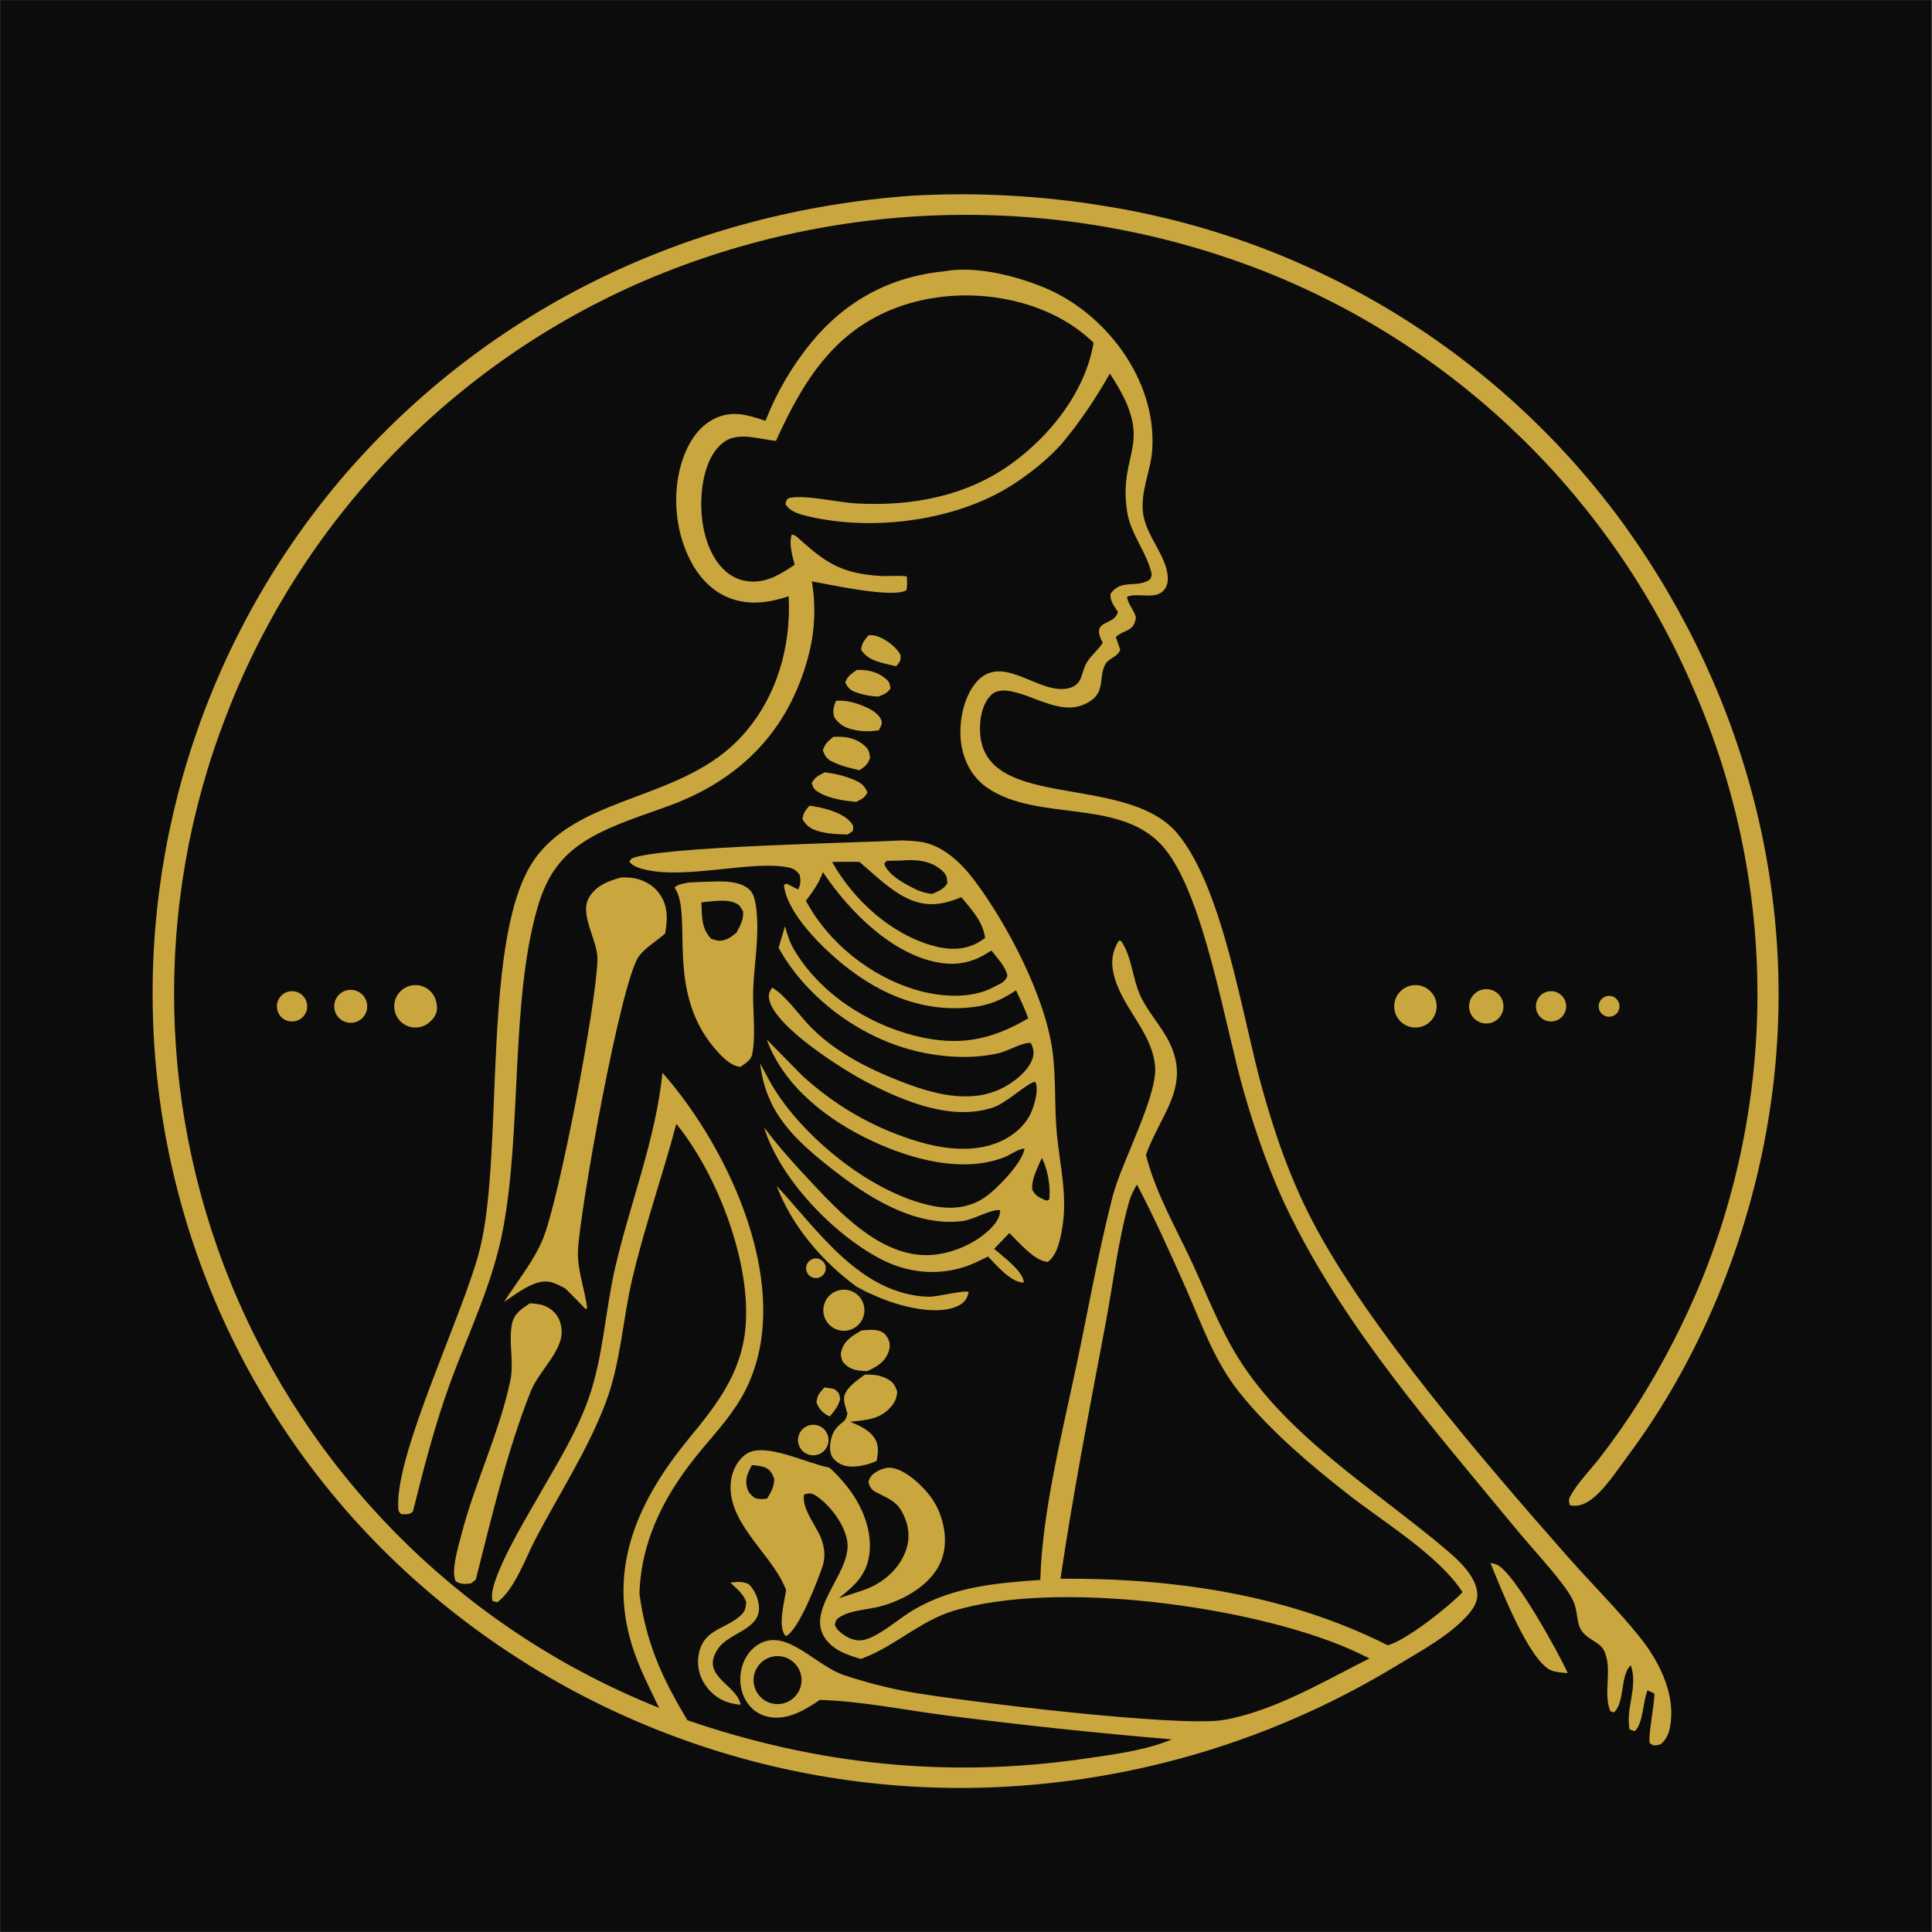
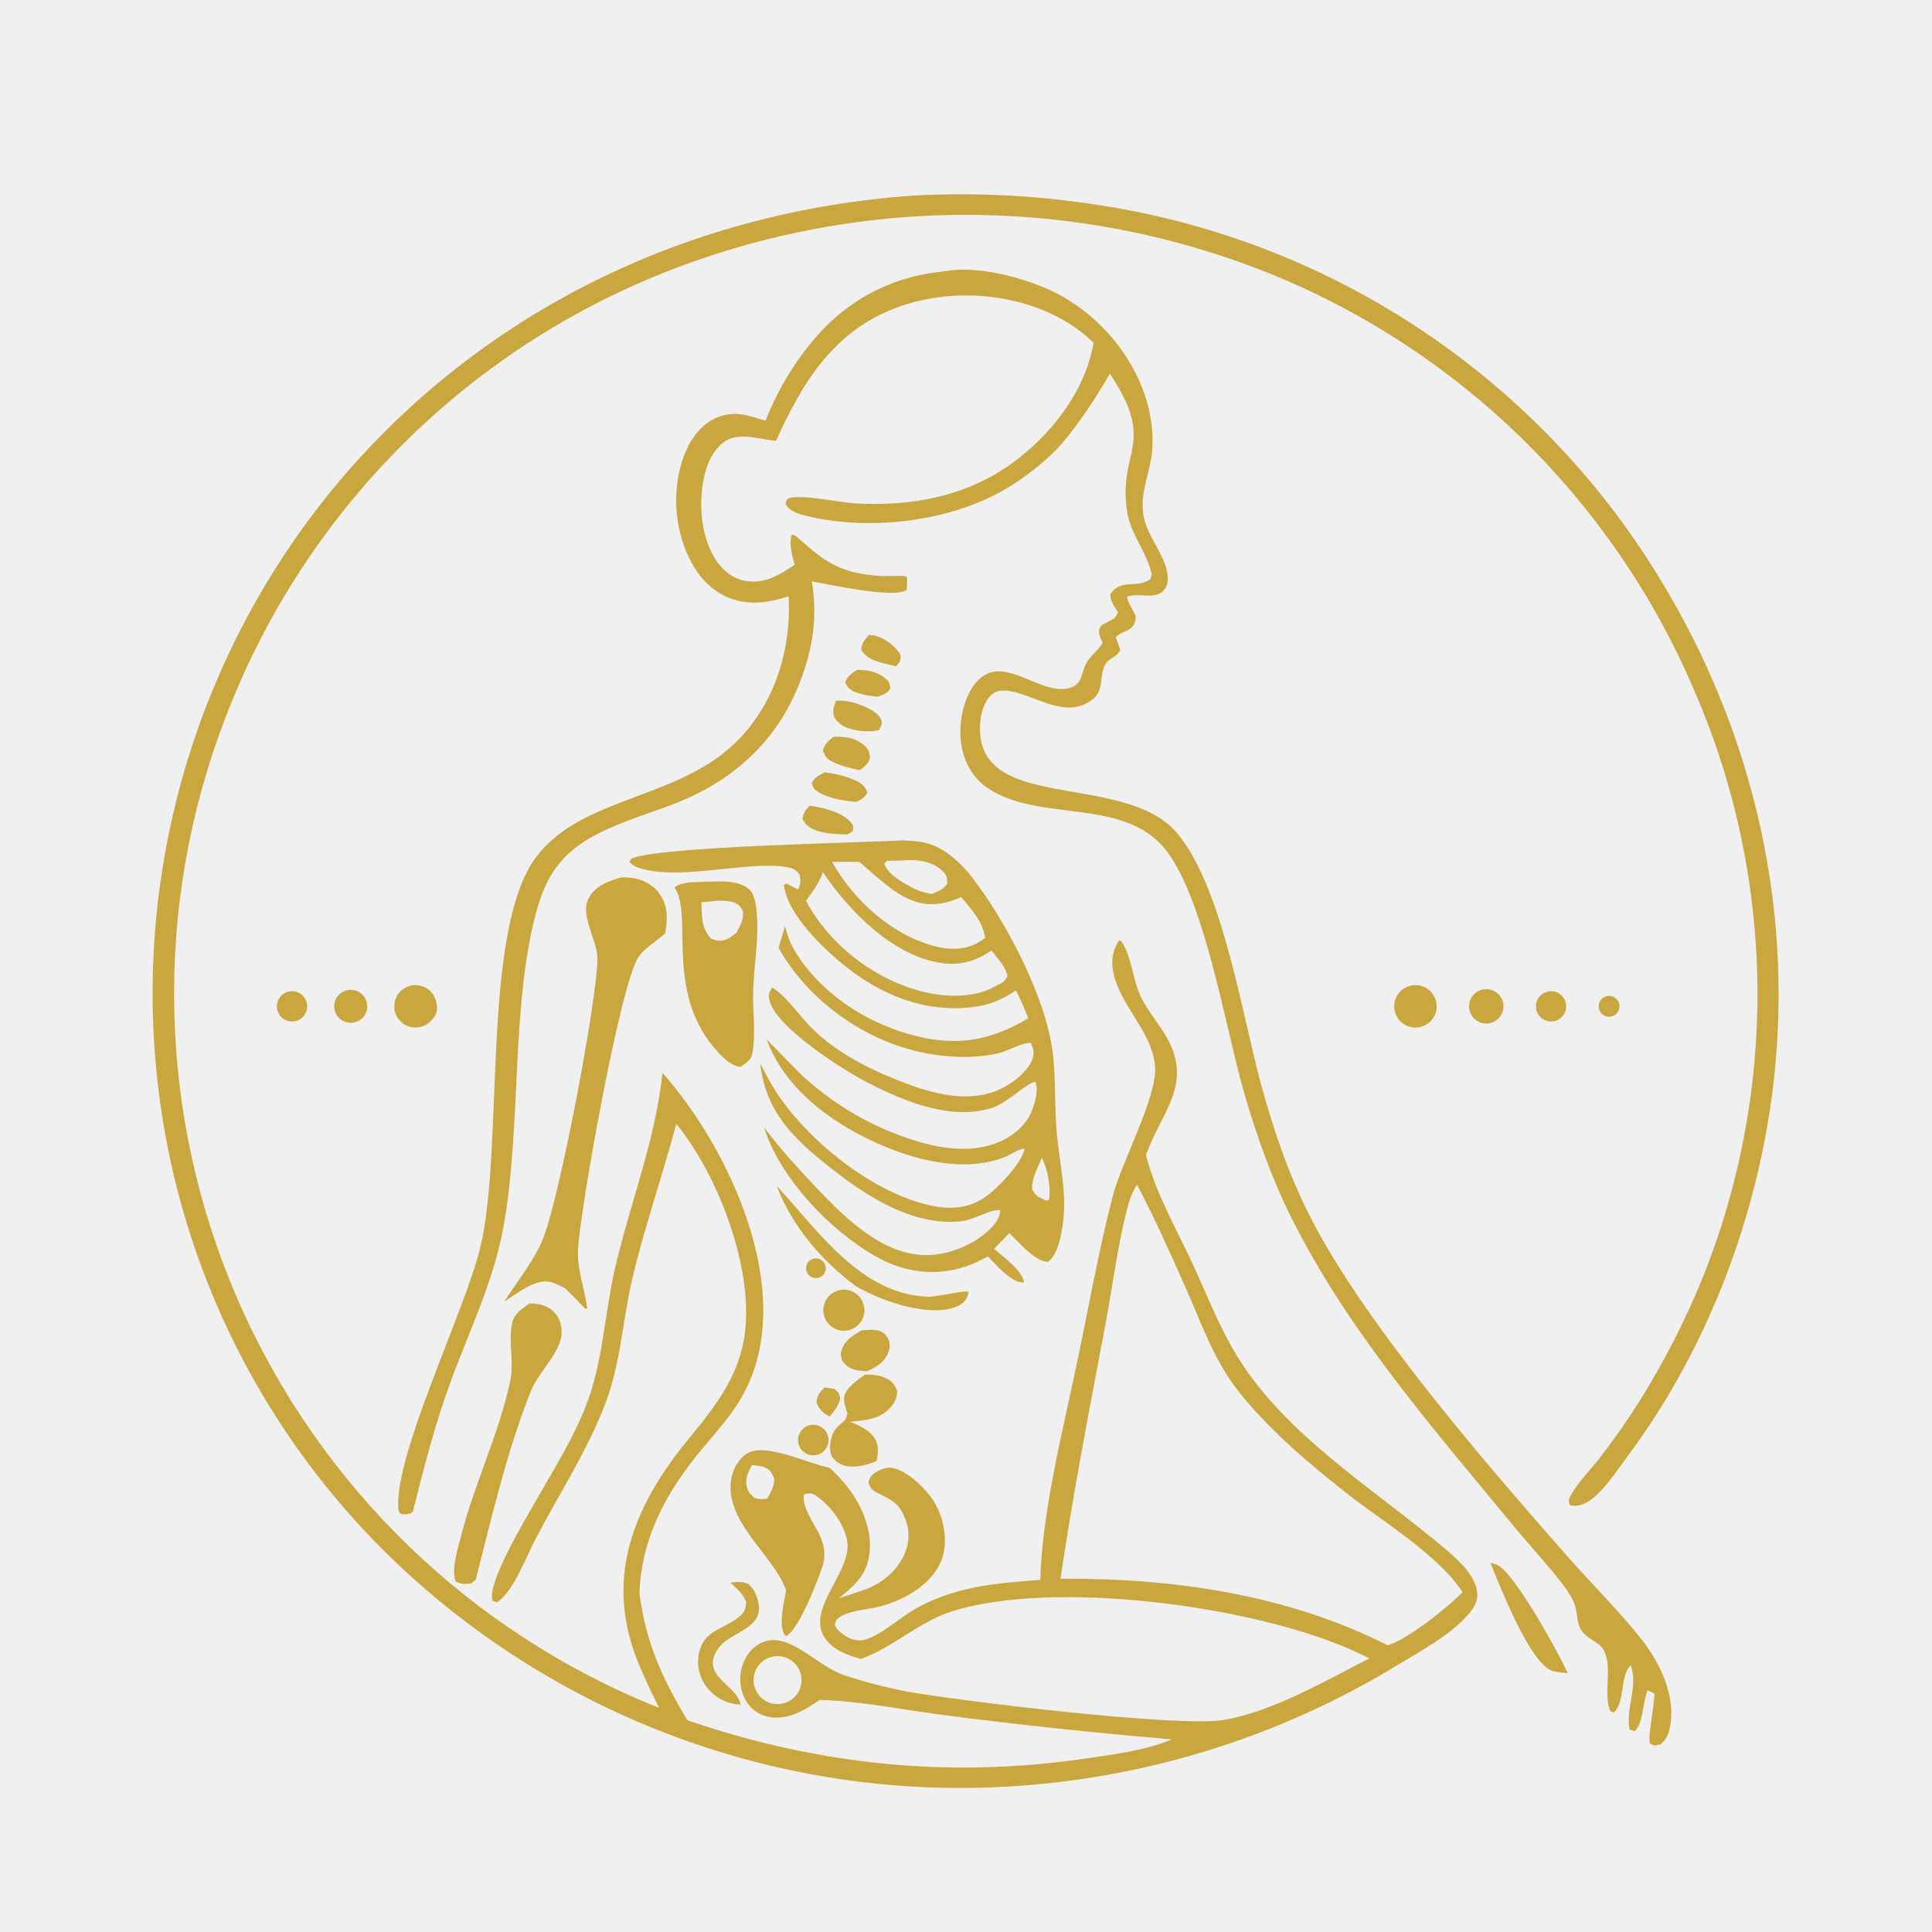
<svg xmlns="http://www.w3.org/2000/svg" width="2380" zoomAndPan="magnify" viewBox="0 0 1784.88 1785" height="2380" preserveAspectRatio="xMidYMid meet" version="1.0">
  <defs>
-     <clipPath id="98c5253e11">
-       <path d="M 0 0.059 L 1784.762 0.059 L 1784.762 1784.938 L 0 1784.938 Z M 0 0.059 " clip-rule="nonzero" />
-     </clipPath>
-     <clipPath id="1e6e019ec9">
-       <path d="M 0 0.059 L 1784.762 0.059 L 1784.762 1784.938 L 0 1784.938 Z M 0 0.059 " clip-rule="nonzero" />
-     </clipPath>
-     <clipPath id="56d34db681">
+     <clipPath id="109975a44b">
+       <path d="M 0.199 0.332 L 1759.52 0.332 L 1759.52 1559.746 L 0.199 1559.746 Z M 0.199 0.332 " clip-rule="nonzero" />
+     </clipPath>
+     <clipPath id="ae718cafbf">
      <path d="M 351.184 797.156 L 390.391 797.156 L 390.391 836.363 L 351.184 836.363 Z M 351.184 797.156 " clip-rule="nonzero" />
    </clipPath>
-     <clipPath id="775dfbdebe">
+     <clipPath id="02cae63519">
      <path d="M 370.789 797.156 C 359.961 797.156 351.184 805.93 351.184 816.758 C 351.184 827.586 359.961 836.363 370.789 836.363 C 381.617 836.363 390.391 827.586 390.391 816.758 C 390.391 805.93 381.617 797.156 370.789 797.156 Z M 370.789 797.156 " clip-rule="nonzero" />
    </clipPath>
-     <clipPath id="e3839dcae2">
+     <clipPath id="7b2950ee05">
      <path d="M 0.184 0.156 L 39.391 0.156 L 39.391 39.363 L 0.184 39.363 Z M 0.184 0.156 " clip-rule="nonzero" />
    </clipPath>
-     <clipPath id="0312439302">
+     <clipPath id="2b8e904820">
      <path d="M 19.789 0.156 C 8.961 0.156 0.184 8.93 0.184 19.758 C 0.184 30.586 8.961 39.363 19.789 39.363 C 30.617 39.363 39.391 30.586 39.391 19.758 C 39.391 8.93 30.617 0.156 19.789 0.156 Z M 19.789 0.156 " clip-rule="nonzero" />
    </clipPath>
-     <clipPath id="3da72ddbf6">
+     <clipPath id="359332f189">
      <rect x="0" width="40" y="0" height="40" />
    </clipPath>
-     <clipPath id="39b08d324d">
+     <clipPath id="9bddc33683">
      <path d="M 242.773 802.766 L 270.758 802.766 L 270.758 830.75 L 242.773 830.75 Z M 242.773 802.766 " clip-rule="nonzero" />
    </clipPath>
-     <clipPath id="00cef2c0e9">
+     <clipPath id="7e3f316f98">
      <path d="M 256.766 802.766 C 249.039 802.766 242.773 809.031 242.773 816.758 C 242.773 824.484 249.039 830.75 256.766 830.75 C 264.492 830.75 270.758 824.484 270.758 816.758 C 270.758 809.031 264.492 802.766 256.766 802.766 Z M 256.766 802.766 " clip-rule="nonzero" />
    </clipPath>
-     <clipPath id="03f67c57bc">
+     <clipPath id="1475402edf">
      <path d="M 0.773 0.766 L 28.758 0.766 L 28.758 28.75 L 0.773 28.75 Z M 0.773 0.766 " clip-rule="nonzero" />
    </clipPath>
-     <clipPath id="61acdb9040">
+     <clipPath id="8614d95bb2">
      <path d="M 14.766 0.766 C 7.039 0.766 0.773 7.031 0.773 14.758 C 0.773 22.484 7.039 28.75 14.766 28.75 C 22.492 28.75 28.758 22.484 28.758 14.758 C 28.758 7.031 22.492 0.766 14.766 0.766 Z M 14.766 0.766 " clip-rule="nonzero" />
    </clipPath>
-     <clipPath id="8350c9e7d7">
+     <clipPath id="22720812e3">
      <rect x="0" width="29" y="0" height="29" />
    </clipPath>
-     <clipPath id="d81f3c55aa">
+     <clipPath id="139d02e96d">
      <path d="M 295.723 801.512 L 326.219 801.512 L 326.219 832.008 L 295.723 832.008 Z M 295.723 801.512 " clip-rule="nonzero" />
    </clipPath>
-     <clipPath id="ab49bb28e7">
+     <clipPath id="bf2ae6711e">
      <path d="M 310.969 801.512 C 302.551 801.512 295.723 808.336 295.723 816.758 C 295.723 825.18 302.551 832.008 310.969 832.008 C 319.391 832.008 326.219 825.18 326.219 816.758 C 326.219 808.336 319.391 801.512 310.969 801.512 Z M 310.969 801.512 " clip-rule="nonzero" />
    </clipPath>
-     <clipPath id="a318db3f46">
+     <clipPath id="d172d58021">
      <path d="M 0.723 0.512 L 31.219 0.512 L 31.219 31.008 L 0.723 31.008 Z M 0.723 0.512 " clip-rule="nonzero" />
    </clipPath>
-     <clipPath id="9beea31c49">
+     <clipPath id="95388ea00e">
      <path d="M 15.969 0.512 C 7.551 0.512 0.723 7.336 0.723 15.758 C 0.723 24.18 7.551 31.008 15.969 31.008 C 24.391 31.008 31.219 24.18 31.219 15.758 C 31.219 7.336 24.391 0.512 15.969 0.512 Z M 15.969 0.512 " clip-rule="nonzero" />
    </clipPath>
-     <clipPath id="5a0c9e1f3b">
+     <clipPath id="581e9a09d8">
      <rect x="0" width="32" y="0" height="32" />
    </clipPath>
-     <clipPath id="f516e9ba26">
+     <clipPath id="2ebcc2707f">
      <path d="M 1463.949 807.117 L 1483.227 807.117 L 1483.227 826.398 L 1463.949 826.398 Z M 1463.949 807.117 " clip-rule="nonzero" />
    </clipPath>
-     <clipPath id="f5c1bd52d6">
+     <clipPath id="ad22ebc2a9">
      <path d="M 1473.586 807.117 C 1468.262 807.117 1463.949 811.434 1463.949 816.758 C 1463.949 822.082 1468.262 826.398 1473.586 826.398 C 1478.91 826.398 1483.227 822.082 1483.227 816.758 C 1483.227 811.434 1478.91 807.117 1473.586 807.117 Z M 1473.586 807.117 " clip-rule="nonzero" />
    </clipPath>
-     <clipPath id="126d866752">
+     <clipPath id="eb3b235e65">
      <path d="M 0.949 0.117 L 20.227 0.117 L 20.227 19.398 L 0.949 19.398 Z M 0.949 0.117 " clip-rule="nonzero" />
    </clipPath>
-     <clipPath id="ca4039d622">
+     <clipPath id="fb651f5ea2">
      <path d="M 10.586 0.117 C 5.262 0.117 0.949 4.434 0.949 9.758 C 0.949 15.082 5.262 19.398 10.586 19.398 C 15.91 19.398 20.227 15.082 20.227 9.758 C 20.227 4.434 15.91 0.117 10.586 0.117 Z M 10.586 0.117 " clip-rule="nonzero" />
    </clipPath>
-     <clipPath id="a4d7fc190b">
+     <clipPath id="8d4eb7f42a">
      <rect x="0" width="21" y="0" height="20" />
    </clipPath>
-     <clipPath id="225aa0ee51">
+     <clipPath id="13922805d3">
      <path d="M 1275.074 797.156 L 1314.281 797.156 L 1314.281 836.363 L 1275.074 836.363 Z M 1275.074 797.156 " clip-rule="nonzero" />
    </clipPath>
-     <clipPath id="b97243f099">
+     <clipPath id="36cf163bb3">
      <path d="M 1294.68 797.156 C 1283.852 797.156 1275.074 805.93 1275.074 816.758 C 1275.074 827.586 1283.852 836.363 1294.68 836.363 C 1305.504 836.363 1314.281 827.586 1314.281 816.758 C 1314.281 805.93 1305.504 797.156 1294.68 797.156 Z M 1294.68 797.156 " clip-rule="nonzero" />
    </clipPath>
-     <clipPath id="3b5be468ed">
+     <clipPath id="20a39ac424">
      <path d="M 0.074 0.156 L 39.281 0.156 L 39.281 39.363 L 0.074 39.363 Z M 0.074 0.156 " clip-rule="nonzero" />
    </clipPath>
-     <clipPath id="7a0d86c14c">
+     <clipPath id="14525d9bd7">
      <path d="M 19.68 0.156 C 8.852 0.156 0.074 8.93 0.074 19.758 C 0.074 30.586 8.852 39.363 19.68 39.363 C 30.504 39.363 39.281 30.586 39.281 19.758 C 39.281 8.93 30.504 0.156 19.68 0.156 Z M 19.68 0.156 " clip-rule="nonzero" />
    </clipPath>
-     <clipPath id="2995458c10">
+     <clipPath id="ff7334a883">
      <rect x="0" width="40" y="0" height="40" />
    </clipPath>
-     <clipPath id="5cc1afb713">
+     <clipPath id="fb1049e699">
      <path d="M 1344.258 800.883 L 1376.012 800.883 L 1376.012 832.633 L 1344.258 832.633 Z M 1344.258 800.883 " clip-rule="nonzero" />
    </clipPath>
-     <clipPath id="49665731b4">
+     <clipPath id="496d237ecc">
      <path d="M 1360.137 800.883 C 1351.367 800.883 1344.258 807.988 1344.258 816.758 C 1344.258 825.527 1351.367 832.633 1360.137 832.633 C 1368.902 832.633 1376.012 825.527 1376.012 816.758 C 1376.012 807.988 1368.902 800.883 1360.137 800.883 Z M 1360.137 800.883 " clip-rule="nonzero" />
    </clipPath>
-     <clipPath id="5b11578b0c">
+     <clipPath id="1896f6c553">
      <path d="M 0.258 0.883 L 32.012 0.883 L 32.012 32.633 L 0.258 32.633 Z M 0.258 0.883 " clip-rule="nonzero" />
    </clipPath>
-     <clipPath id="4c628cdb6b">
+     <clipPath id="8cc361f460">
      <path d="M 16.137 0.883 C 7.367 0.883 0.258 7.988 0.258 16.758 C 0.258 25.527 7.367 32.633 16.137 32.633 C 24.902 32.633 32.012 25.527 32.012 16.758 C 32.012 7.988 24.902 0.883 16.137 0.883 Z M 16.137 0.883 " clip-rule="nonzero" />
    </clipPath>
-     <clipPath id="c301383109">
+     <clipPath id="f58130ef2f">
      <rect x="0" width="33" y="0" height="33" />
    </clipPath>
-     <clipPath id="808c545b7d">
+     <clipPath id="c870c0cd18">
      <path d="M 1405.988 802.766 L 1433.969 802.766 L 1433.969 830.75 L 1405.988 830.75 Z M 1405.988 802.766 " clip-rule="nonzero" />
    </clipPath>
-     <clipPath id="7b04a7681c">
+     <clipPath id="adbe88c949">
      <path d="M 1419.98 802.766 C 1412.254 802.766 1405.988 809.031 1405.988 816.758 C 1405.988 824.484 1412.254 830.75 1419.98 830.75 C 1427.707 830.75 1433.969 824.484 1433.969 816.758 C 1433.969 809.031 1427.707 802.766 1419.98 802.766 Z M 1419.98 802.766 " clip-rule="nonzero" />
    </clipPath>
-     <clipPath id="40046cafb4">
+     <clipPath id="bd186e4c59">
      <path d="M 0.988 0.766 L 28.969 0.766 L 28.969 28.75 L 0.988 28.75 Z M 0.988 0.766 " clip-rule="nonzero" />
    </clipPath>
-     <clipPath id="3a5993abf3">
+     <clipPath id="f33b97ea66">
      <path d="M 14.98 0.766 C 7.254 0.766 0.988 7.031 0.988 14.758 C 0.988 22.484 7.254 28.75 14.98 28.75 C 22.707 28.75 28.969 22.484 28.969 14.758 C 28.969 7.031 22.707 0.766 14.98 0.766 Z M 14.98 0.766 " clip-rule="nonzero" />
    </clipPath>
-     <clipPath id="c8aa27176a">
+     <clipPath id="121fa8348c">
      <rect x="0" width="29" y="0" height="29" />
    </clipPath>
-     <clipPath id="983dbaff84">
+     <clipPath id="79e6d84839">
      <rect x="0" width="1760" y="0" height="1560" />
    </clipPath>
-     <clipPath id="65aad6c45c">
-       <rect x="0" width="1785" y="0" height="1785" />
+     <clipPath id="5cb1f99372">
+       <rect x="0" width="1760" y="0" height="1560" />
    </clipPath>
  </defs>
-   <g clip-path="url(#98c5253e11)">
-     <path fill="#ffffff" d="M 0 0.059 L 1784.879 0.059 L 1784.879 1784.941 L 0 1784.941 Z M 0 0.059 " fill-opacity="1" fill-rule="nonzero" />
-     <g transform="matrix(1, 0, 0, 1, 0, -0.000000000000097387)">
-       <g clip-path="url(#65aad6c45c)">
-         <g clip-path="url(#1e6e019ec9)">
-           <path fill="#0c0c0c" d="M 0 0.059 L 1785 0.059 L 1785 1785.059 L 0 1785.059 Z M 0 0.059 " fill-opacity="1" fill-rule="nonzero" />
-         </g>
-         <g transform="matrix(1, 0, 0, 1, 13, 113)">
-           <g clip-path="url(#983dbaff84)">
+   <g transform="matrix(1, 0, 0, 1, 13, 113)">
+     <g clip-path="url(#5cb1f99372)">
+       <g clip-path="url(#109975a44b)">
+         <g transform="matrix(1, 0, 0, 1, 0, -0.000000000000099476)">
+           <g clip-path="url(#79e6d84839)">
            <path fill="#caa63e" d="M 830.305 67.73 C 889.594 64.492 949.062 67.719 1007.652 77.348 C 1200.934 108.234 1373.984 214.785 1488.617 373.484 C 1602.984 533.07 1652.91 728.531 1620.488 922.945 C 1602.051 1033.492 1557.461 1143.188 1490.207 1233.086 C 1480.984 1245.41 1468.332 1265.09 1455.492 1273.508 C 1449.492 1277.441 1444.305 1279.043 1437.355 1277.734 C 1436 1273.262 1436.246 1271.883 1438.664 1267.707 C 1445.297 1256.266 1456.32 1244.988 1464.586 1234.434 C 1478.074 1217.098 1490.68 1199.082 1502.352 1180.469 C 1524.105 1145.531 1542.953 1108.871 1558.695 1070.855 C 1630.078 895.617 1627.852 699 1552.488 525.43 C 1477.559 349.188 1335.535 210.059 1157.824 138.789 C 972.719 65.297 766.086 67.93 582.914 146.117 C 404.664 222.641 264.945 368.039 195.555 549.23 C 128.008 723.684 132.211 917.785 207.254 1089.148 C 282.379 1260.629 421.992 1395.617 595.875 1464.895 C 586.73 1445.836 577.117 1427.391 570.828 1407.121 C 547.934 1333.32 578.055 1271.016 624.246 1215.043 C 649.094 1184.93 671.105 1156.391 675.48 1115.938 C 681.988 1055.734 650.055 972.25 611.797 925.352 C 599.117 973.145 582.602 1019.84 571.223 1067.996 C 562.355 1105.504 560.379 1146.168 546.777 1182.332 C 530.09 1226.707 503.531 1267.16 481.605 1309.07 C 472.785 1325.918 462.039 1356.281 446.379 1367.32 L 442.109 1366.281 C 435.957 1350.566 473.285 1289.121 482.383 1273.055 C 499.75 1242.383 519.047 1212.316 530.824 1178.891 C 544.27 1140.746 546.09 1098.066 555.203 1058.609 C 569.078 998.555 592.77 939.668 598.996 878.137 C 661.469 948.918 722.031 1079.238 675.859 1170.992 C 665.324 1191.934 650.602 1207.836 635.738 1225.578 C 603.062 1264.59 579.359 1307.512 577.719 1359.52 C 583.938 1405.156 598.633 1437.414 622.078 1476.371 C 741.785 1517.441 862.797 1530.16 988.352 1511.941 C 1014.457 1508.152 1045.242 1504.414 1069.609 1494.043 C 1000.145 1488.184 930.816 1480.82 861.668 1471.961 C 822.996 1467.031 783.27 1458.668 744.395 1457.602 C 730.066 1467.102 714.535 1476.938 696.453 1473.109 C 687.734 1471.262 680.555 1465.867 676.066 1458.203 C 670.5 1448.688 669.539 1436.973 672.648 1426.488 C 675.289 1417.57 681.133 1409.492 689.516 1405.215 C 714.988 1392.215 740.504 1426.129 767.227 1434.832 C 786.543 1441.25 806.277 1446.336 826.289 1450.059 C 873.586 1458.438 1076.641 1483.305 1117.957 1476.016 C 1164.219 1467.852 1210.59 1440.164 1252.176 1419.238 C 1246.168 1416.199 1240.086 1413.312 1233.93 1410.586 C 1142.934 1370.879 962.676 1346.137 867.277 1375.469 C 836.996 1384.781 813.457 1407.996 784.223 1418.996 L 782.23 1419.723 C 772.293 1416.715 761.773 1413.41 754.02 1406.141 C 724.965 1378.891 772.891 1342.664 769.91 1312.66 C 768.328 1296.742 754.715 1278.645 741.969 1269.699 C 737.172 1266.332 735.504 1266.344 729.984 1267.582 C 727.02 1277.859 738.504 1293.992 743.254 1303.184 C 748.297 1312.941 750.387 1323.984 746.73 1334.652 C 742.172 1347.938 725.004 1392.887 713.09 1398.645 C 712.691 1398.223 712.23 1397.852 711.902 1397.379 C 705.621 1388.34 711.773 1366.391 713.25 1355.988 C 712.652 1354.527 712.016 1353.125 711.375 1351.684 C 697.465 1320.449 656.184 1291.312 662.586 1253.277 C 664.074 1244.438 669.188 1235.02 676.852 1230.09 C 693.738 1219.219 732.605 1239.113 753.266 1243 C 758.512 1247.578 763.25 1252.777 767.719 1258.109 C 781.996 1275.148 792.711 1298.691 790.34 1321.363 C 788.227 1341.574 777.129 1351.449 762.012 1363.57 C 769.941 1361.094 777.828 1358.5 785.676 1355.785 C 801.156 1350.328 815.191 1338.891 822.145 1323.84 C 827.188 1312.926 827.734 1301.789 823.359 1290.473 C 817.352 1274.934 810.516 1272.906 796.988 1265.977 C 791.672 1263.254 791.008 1261.5 789.223 1256.234 C 790.465 1253.043 790.836 1251.438 793.402 1249.188 C 797.727 1245.398 805.137 1242.277 811 1243.195 C 825.176 1245.426 842.816 1262.758 849.949 1274.578 C 858.652 1289.016 862.707 1308.477 857.941 1324.91 C 850.73 1349.801 822.488 1365.613 798.918 1371.48 C 787.883 1374.223 773.008 1374.727 763.207 1380.785 C 759.395 1383.145 759.25 1383.93 758.207 1388.203 C 759.371 1390.832 760.344 1392.445 762.547 1394.371 C 768.555 1399.633 776.551 1403.93 784.789 1402.199 C 799.137 1399.184 818.469 1381.582 831.398 1374.129 C 868.195 1352.906 906.801 1349.641 948.09 1346.703 C 949.75 1284.141 968.613 1209.645 981.547 1148.223 C 992.496 1096.262 1001.676 1044 1014.883 992.527 C 1022.945 961.109 1056.422 899.91 1054.152 872.273 C 1051.512 840.125 1022.562 817.352 1015.711 786.234 C 1013.27 775.141 1014.562 765.668 1020.754 755.938 L 1022.855 756.57 C 1032.609 770.707 1033.234 790.941 1040.375 806.633 C 1047.551 822.402 1060.418 835.379 1067.945 851.344 C 1086.906 891.566 1058.891 916.938 1045.68 954.074 C 1054.801 989.777 1073.254 1021.016 1088.578 1054.133 C 1101.957 1083.039 1113.672 1113.66 1130.449 1140.789 C 1175.613 1213.816 1257.188 1263.207 1321.723 1317.625 C 1333.586 1327.629 1351.375 1343.195 1351.867 1360.113 C 1352.07 1367.133 1348.031 1373.398 1343.594 1378.508 C 1327.121 1397.465 1299.891 1412.324 1278.492 1425.156 C 1172.586 1489.77 1052.762 1528.09 929.031 1536.918 C 729.781 1551.414 532.883 1486.512 381.285 1356.363 C 233.027 1229.285 142.262 1047.77 129.52 852.883 C 116.914 660.516 180.34 470.895 306.129 324.848 C 440.359 170.102 627.09 82.133 830.305 67.73 Z M 966.73 1345.605 C 1070.223 1344.887 1175.762 1359.926 1269.078 1407.117 C 1286.211 1402.477 1325.004 1371.879 1338.215 1358.039 C 1316.305 1324.137 1264.949 1293.039 1232.988 1268.051 C 1197.418 1240.23 1160.699 1209.176 1132.305 1173.84 C 1108.891 1144.703 1097.488 1110.934 1082.609 1077.297 C 1068.504 1045.402 1053.621 1012.293 1037.41 981.434 C 1034.375 986.539 1031.703 991.66 1030.094 997.406 C 1019.875 1033.785 1015.199 1073.867 1008.18 1111.062 C 993.414 1189.238 978.344 1266.844 966.73 1345.605 Z M 714.312 1459.551 C 725.391 1454.637 730.477 1441.73 725.723 1430.578 C 720.973 1419.422 708.145 1414.152 696.926 1418.746 C 689.527 1421.777 684.328 1428.559 683.328 1436.496 C 682.324 1444.434 685.672 1452.293 692.09 1457.07 C 698.508 1461.844 706.996 1462.793 714.312 1459.551 Z M 695.695 1271.543 C 699.527 1265.195 702.195 1260.816 702.223 1253.098 C 700.094 1248.207 699.023 1245.168 693.746 1242.84 C 690.332 1241.332 685.391 1240.906 681.691 1240.648 C 677.918 1247.418 674.949 1253.527 677.152 1261.52 C 678.504 1266.445 680.559 1267.75 684.246 1271.059 C 688.738 1272.285 691.102 1272.316 695.695 1271.543 Z M 695.695 1271.543 " fill-opacity="1" fill-rule="nonzero" />
            <path fill="#caa63e" d="M 858.922 137.742 C 887.848 132.266 925.012 141.707 951.492 152.59 C 1008.91 176.191 1055.836 238.641 1051.508 302.441 C 1050.168 322.148 1040.523 340.707 1042.996 360.781 C 1045.047 377.426 1056.617 391.289 1062.66 406.625 C 1065.191 413.043 1067.641 422.801 1064.289 429.246 C 1057.105 443.051 1039.781 433.805 1028.355 438.289 C 1028.113 443.734 1034.965 450.973 1036.395 457.332 C 1034.648 471.121 1026.535 467.926 1017.84 475.504 L 1021.961 487.383 C 1018.863 494.895 1011.035 494.598 1007.641 501.73 C 1002.398 512.746 1007.25 525.176 995.805 533.633 C 970.453 552.371 942.867 528.098 917.375 525.137 C 913.535 524.691 907.598 525.152 904.453 527.641 C 896.879 533.629 893.578 544.008 892.699 553.375 C 884.5 640.746 1026.305 597.801 1075.316 657.719 C 1117.262 709 1134.637 826.41 1152.973 892.266 C 1164.879 935.023 1178.957 975.84 1199.527 1015.242 C 1250.812 1113.457 1359.781 1239.289 1434.91 1324.719 C 1456.938 1349.762 1481.27 1373.742 1502.078 1399.688 C 1518.996 1420.793 1533.941 1449.781 1530.617 1477.668 C 1529.629 1486.102 1527.926 1493.168 1521.027 1498.68 C 1516.219 1499.578 1515.422 1500.555 1511.234 1497.699 C 1509.422 1490.754 1515.422 1463.352 1515.449 1451.629 L 1509.125 1448.742 L 1509.695 1447.32 C 1504.539 1458.371 1505.453 1479.371 1497.227 1486.434 L 1492.578 1484.887 C 1488.512 1465.754 1500.777 1445.012 1493.59 1425.656 C 1483.762 1434.266 1488.273 1460.297 1478.051 1469.121 L 1474.742 1468.031 C 1468.559 1452.855 1475.133 1434.523 1471.242 1418.559 C 1468.539 1407.461 1464.145 1406.434 1455.699 1400.684 C 1443.398 1392.316 1445.574 1385.176 1442.648 1372.457 C 1440.781 1364.328 1434.625 1355.855 1429.641 1349.371 C 1415.941 1331.547 1400.168 1314.852 1385.832 1297.457 C 1311.922 1207.766 1232.766 1117.328 1180.414 1012.777 C 1161.648 975.305 1147.793 936.055 1136.184 895.824 C 1118.914 836.004 1099.625 715.258 1062.773 670.746 C 1023.742 623.605 946.777 647.055 899.551 615.137 C 886.305 606.18 878.477 592.605 875.492 577.027 C 872.07 559.18 875.762 535.426 886.492 520.445 C 910.801 486.512 945.785 529.758 974.277 522.867 C 988.301 519.477 985.152 507.832 991.699 498.004 C 995.793 491.852 1001.684 487.438 1005.77 480.879 C 993.828 458.398 1016.633 466.086 1019.758 452.258 C 1016.258 446.852 1012.449 442.426 1012.93 435.699 C 1022.57 421.945 1035.383 430.148 1047.707 423.441 C 1050.75 421.785 1050.16 420.84 1051.031 417.684 C 1046.809 397.379 1031.605 380.746 1028.359 360.113 C 1019.355 302.855 1056.25 298.172 1012.348 232.164 C 999.156 255.301 984.945 276.613 967.836 297.051 C 954.926 311.441 938.77 324.371 922.566 334.805 C 870.852 368.098 794.684 378.051 734.727 364.289 C 726.676 362.441 717.293 360.238 712.652 352.852 C 713.301 350.121 713.492 347.582 716.891 346.922 C 731.57 344.09 761.684 351.223 777.82 352.121 C 828.508 354.938 878.996 345.867 920.957 315.742 C 957.418 289.57 989.711 248.844 997.316 203.625 C 985.922 192.703 973.488 184.203 959.219 177.402 C 915.621 156.633 861.242 154.309 815.957 170.98 C 757.148 192.629 728.43 240.176 703.844 294.375 C 689.188 292.934 669.668 285.91 656.539 294.883 C 645.445 302.469 639.832 316.324 637.191 329.031 C 632.199 353.039 634.699 384.008 648.66 404.844 C 655.051 414.383 664.176 421.742 675.754 423.723 C 693.504 426.754 707.086 418.195 721.129 408.801 C 719.047 400.5 715.52 389.086 718.523 380.852 C 721.539 381.543 722.066 381.969 724.285 383.973 C 749.73 406.938 764.059 416.773 800.023 419.109 C 808.312 419.648 816.383 418.453 824.668 419.527 C 825.266 424.113 825.156 427.711 824.461 432.27 C 811.863 439.949 754.379 427.262 737.043 424.133 C 740.906 447.852 739.793 471.082 733.504 494.32 C 715.242 561.785 671.766 606.395 607.195 630.676 C 581.559 640.32 554.289 648.098 530.629 662.102 C 504.691 677.453 491.633 697.336 483.41 726.02 C 458.578 812.641 469.027 930.215 451.781 1022.164 C 442.324 1072.594 420.348 1116.891 402.891 1164.633 C 388.723 1203.379 378.402 1243.641 368.402 1283.609 C 364.844 1286.805 362.398 1285.91 357.727 1285.988 C 355.406 1283.656 355.102 1283.586 354.895 1280.242 C 351.801 1229.492 415.965 1099.457 430.504 1040.25 C 453.039 948.496 430.969 747.254 482.266 678.887 C 526.176 620.363 619.215 626.684 673.375 566.016 C 704.754 530.867 717.965 484.41 715.605 437.93 C 699.742 443.055 683.906 445.949 667.453 441.645 C 649.492 436.949 635.973 424.512 626.895 408.66 C 611.367 381.543 607.582 346.293 616.152 316.34 C 620.938 299.621 630.172 282.512 646.191 274.258 C 662.988 265.602 677.379 270.242 694.195 275.789 C 704.48 249.453 718.867 224.906 736.816 203.059 C 768.395 164.809 809.664 142.543 858.922 137.742 Z M 858.922 137.742 " fill-opacity="1" fill-rule="nonzero" />
            <path fill="#caa63e" d="M 820.523 663.465 C 825.965 663.602 831.395 664 836.793 664.668 C 857.602 667.438 874.969 684.133 887.059 700.176 C 917.492 740.562 952.926 808.207 959.441 858.746 C 962.723 884.223 960.996 909.852 963.457 935.32 C 966.137 963.066 973.02 990.996 968.746 1018.895 C 967.102 1029.629 964.359 1046.168 955.086 1052.855 C 943.168 1052.57 928.055 1034.41 919.453 1026.289 L 905.422 1040.836 C 913.266 1047.75 932.148 1061.266 932.914 1071.867 C 932.328 1071.879 931.734 1071.969 931.148 1071.902 C 919.758 1070.617 907.543 1055.742 899.773 1047.918 C 892.906 1051.301 885.895 1054.922 878.617 1057.316 C 852.145 1066.031 824.539 1062.863 800.082 1049.961 C 756.453 1026.949 707.301 975.812 692.852 928.531 C 705.828 945.992 720.688 962.422 735.543 978.285 C 762.773 1007.355 798.668 1045.609 841.309 1046.629 C 862.387 1047.129 887.102 1037.145 902.035 1022.242 C 906.676 1017.613 910.969 1011.832 911.027 1005.078 C 902.039 1004.047 887.035 1013.82 876.086 1015.168 C 830.988 1020.723 787.211 992.07 753.391 965.27 C 719.59 938.48 694.336 914.027 689.254 869.43 C 693.895 878.09 698.281 886.906 703.605 895.184 C 732.902 940.738 793.559 989.535 847.438 1000.918 C 864.758 1004.578 881.922 1003.516 896.844 993.238 C 908.199 985.422 931.18 961.797 933.586 948.262 C 928.332 948.016 920.215 954.105 914.988 956.145 C 876.273 971.211 829.348 958.172 793.273 941.422 C 752.105 922.305 711.23 891.137 695.316 847.395 L 728.078 880.73 C 753.129 903.539 780.5 921.035 811.992 933.594 C 842.457 945.742 879.973 955.57 911.465 941.48 C 923.695 936.004 935.535 925.859 940.348 913.066 C 943.098 905.754 946.805 893.859 943.426 886.441 C 935.672 887.566 917.344 905.984 904.133 910.324 C 866.195 922.781 822.984 904.828 789.246 887.586 C 766.453 875.934 703.645 836.227 697.816 811.145 C 696.594 805.867 697.555 803.809 700.32 799.426 C 712.59 806.617 724.359 823.672 734.473 834.32 C 757.41 858.477 788.613 874.254 819.41 886.223 C 848.047 897.348 881.375 906.848 910.855 893.363 C 922.129 888.207 937.004 877.047 940.977 864.859 C 942.723 859.5 941.668 855.547 939.344 850.621 C 932.355 849.688 918.453 857.828 910.844 859.73 C 884.078 866.418 851.965 863.656 825.684 856.105 C 777 842.117 730.98 807.098 706.285 762.719 L 712.234 742.691 C 714.23 750.188 716.488 757.473 720.457 764.195 C 744.168 804.355 787.484 832.602 832.098 843.902 C 872.07 854.027 902.16 848.348 936.98 827.84 C 933.855 818.965 929.633 810.488 925.676 801.957 C 912.461 810.734 901.582 815.598 885.703 817.492 C 841.438 822.781 801.746 806.641 767.637 779.461 C 747.586 763.488 714.32 731.605 711.227 704.824 L 713.402 703.312 C 717.059 705.199 720.738 707.039 724.449 708.828 C 726.691 703.559 726.938 700.684 725.691 695.098 C 721.785 690.312 720.133 689.336 713.715 688.145 C 681.25 682.129 621.68 699.094 584.09 690.691 C 578.93 689.539 571.27 687.586 568.418 682.965 L 570.504 680.164 C 596.578 668.988 777.516 665.773 820.523 663.465 Z M 731.551 719.234 C 752.242 757.988 790.801 788.84 832.945 801.465 C 855.09 808.098 884 810.359 905.105 798.98 C 905.449 798.793 905.789 798.59 906.133 798.395 C 911.719 795.441 915.113 794.836 917.711 788.707 C 916.211 780.121 908.172 771.957 902.855 765.148 C 887.473 775.762 872.289 779.637 853.688 776.25 C 810.707 768.43 771.699 728.941 748.191 694.145 L 747.254 692.75 C 743.676 702.93 737.957 710.645 731.551 719.234 Z M 897.133 753.539 C 894.836 738.027 884.738 727.578 875.09 715.922 C 858.715 722.695 844.504 725.254 827.617 718.09 C 810.492 710.82 795.164 695.258 780.918 683.289 C 772.531 683.289 764.102 683.121 755.719 683.363 C 775.43 718.398 809.914 750.141 849.449 760.934 C 863.023 764.641 877.312 765.113 889.965 758.195 C 892.469 756.828 894.82 755.207 897.133 753.539 Z M 848.121 712.926 C 854.41 710.008 858.297 709.039 862.242 703.148 C 861.832 697.398 861.723 695.32 857.156 691.18 C 847.102 682.082 832.266 680.711 819.41 682.078 L 806.359 682.305 L 803.824 684.945 C 807.594 695.812 823.254 703.84 832.984 708.664 C 837.668 710.988 842.957 712.266 848.121 712.926 Z M 953.668 996.301 L 956.27 995.355 C 957.973 984.309 954.883 966.68 949.48 956.848 C 945.824 965.57 939.684 976.473 940.648 986.035 C 944.062 992.703 947.117 993.176 953.668 996.301 Z M 953.668 996.301 " fill-opacity="1" fill-rule="nonzero" />
            <path fill="#caa63e" d="M 560.98 697.652 C 563.945 697.645 566.922 697.664 569.875 697.953 C 579.551 698.906 589.938 704.129 595.723 712.055 C 604.441 723.996 603.758 735.57 601.527 749.359 C 593.945 756.281 583.402 762.242 577.266 770.453 C 560.512 792.863 522.188 1008.023 520.941 1042.574 C 520.277 1060.852 527.199 1077.84 529.508 1095.816 L 527.75 1096.262 C 521.707 1089.82 515.508 1083.523 509.156 1077.387 C 504.758 1075.164 499.859 1072.367 495.016 1071.352 C 480.949 1068.402 463.832 1082.621 452.68 1089.805 C 464.738 1070.902 480.457 1051.812 488.797 1031.055 C 503.602 994.215 538.086 814.449 538.938 773.32 C 539.289 756.219 522.43 732.637 530.73 717.031 C 536.934 705.367 549.039 700.91 560.98 697.652 Z M 560.98 697.652 " fill-opacity="1" fill-rule="nonzero" />
            <path fill="#caa63e" d="M 623.801 702.297 C 632.48 701.871 641.156 701.559 649.84 701.363 C 659.785 701.227 673.293 702.094 680.379 710.016 C 685.312 715.527 686.125 729.406 686.473 736.559 C 687.516 758.16 683.57 780.246 682.809 801.859 C 682.172 820.125 685.562 843.25 681.895 860.949 C 680.672 866.855 675.477 869.391 671 872.73 C 669.188 872.383 668.52 872.328 666.898 871.793 C 659.223 869.25 651.941 861.148 646.828 855.117 C 602.469 802.844 626.164 735.301 611.449 709.137 C 611.035 708.406 610.602 707.691 610.18 706.969 C 613.914 703.527 618.898 703.344 623.801 702.297 Z M 667.461 748.625 C 670.758 742.074 674.125 736.773 673.516 729.199 C 670.691 724.062 669.641 722.094 663.586 720.336 C 655.121 717.879 643.668 719.91 634.996 720.711 C 635.516 733.473 634.691 744.496 643.984 754.359 C 649.711 756.258 652.578 757.035 658.57 754.672 C 661.609 753.473 664.906 750.574 667.461 748.625 Z M 667.461 748.625 " fill-opacity="1" fill-rule="nonzero" />
            <path fill="#caa63e" d="M 476.414 1091.156 C 479.371 1091.219 482.32 1091.535 485.227 1092.102 C 492.18 1093.445 498.492 1097.398 502.188 1103.547 C 505.883 1109.684 506.836 1118.301 504.809 1125.145 C 499.824 1141.938 483.809 1156.117 477.199 1172.762 C 455.109 1228.352 441.297 1288.609 426.512 1346.422 L 422.117 1349.949 C 416.328 1350.562 413.133 1350.992 408.016 1347.988 C 403.375 1338.516 410.312 1316.281 413.012 1305.742 C 425.391 1257.426 448.168 1211.23 458.43 1162.629 C 462.066 1145.422 456.523 1127.074 460 1110.004 C 461.93 1100.539 469.031 1096.234 476.414 1091.156 Z M 476.414 1091.156 " fill-opacity="1" fill-rule="nonzero" />
            <path fill="#caa63e" d="M 786.086 1156.996 C 793.441 1156.992 799.266 1157.254 805.953 1160.582 C 812.074 1163.633 813.902 1166.82 815.898 1172.871 C 815.473 1177.996 814.336 1181.516 811.086 1185.594 C 800.719 1198.586 787.707 1198.902 772.445 1200.594 C 779.887 1203.637 788.988 1207.656 793.949 1214.281 C 799.355 1221.508 798.414 1228.484 796.879 1236.719 C 790.371 1239.895 780.59 1242.305 773.363 1242 C 766.562 1241.711 761.027 1239.441 756.637 1234.219 C 753.871 1230.934 753.523 1225.203 754.031 1221.148 C 755.305 1211.055 758.203 1206.66 765.977 1200.562 C 768.801 1198.344 768.828 1196.336 769.91 1193.012 C 768.652 1188.645 766 1181.715 766.949 1177.215 C 768.711 1168.902 779.652 1161.73 786.086 1156.996 Z M 786.086 1156.996 " fill-opacity="1" fill-rule="nonzero" />
            <path fill="#caa63e" d="M 704.551 982.707 C 743.113 1024.203 781.836 1082.816 844.547 1085.086 C 852.676 1085.379 878.387 1078.582 881.949 1080.699 C 880.586 1086.484 878.59 1090.008 873.09 1093.004 C 855.578 1102.543 824.691 1095.148 807.195 1088.883 C 800.672 1086.547 794.32 1083.723 788.016 1080.859 L 778.285 1075.75 C 746.684 1052.641 718.348 1019.441 704.551 982.707 Z M 704.551 982.707 " fill-opacity="1" fill-rule="nonzero" />
            <path fill="#caa63e" d="M 661.809 1349.254 C 668.133 1348.477 672.594 1347.801 678.645 1350.566 C 683.773 1355.59 686.711 1361.965 687.867 1369.035 C 691.695 1392.359 661.234 1394.691 650.625 1409.852 C 632.562 1435.664 668.055 1443.211 671.215 1462.043 C 659.031 1461.129 648.855 1456.484 640.992 1447.066 C 634.016 1438.711 630.707 1428.137 632.23 1417.301 C 635.805 1391.926 656.203 1393.215 671.426 1379.383 C 675.539 1375.641 675.781 1372.582 676.422 1367.461 C 674.168 1359.801 667.398 1354.676 661.809 1349.254 Z M 661.809 1349.254 " fill-opacity="1" fill-rule="nonzero" />
            <path fill="#caa63e" d="M 1364.031 1331.035 C 1366.102 1331.457 1367.988 1331.848 1369.941 1332.668 C 1385.766 1339.305 1427.156 1414.375 1435.363 1432.773 C 1430.477 1432.352 1424.645 1432.164 1420.082 1430.281 C 1399.777 1421.883 1372.527 1352.129 1364.031 1331.035 Z M 1364.031 1331.035 " fill-opacity="1" fill-rule="nonzero" />
            <path fill="#caa63e" d="M 782.809 1116.254 C 788.055 1115.711 794.117 1115.051 799.25 1116.578 C 803.047 1117.703 805.352 1120.059 807.223 1123.441 C 809.203 1127.031 809.449 1131.145 808.184 1135.094 C 804.934 1145.223 797.258 1149.695 788.277 1153.832 C 785.883 1153.73 783.492 1153.617 781.113 1153.344 C 773.883 1152.516 769.609 1150.156 765.145 1144.492 C 764.574 1141.992 763.375 1139.035 763.965 1136.543 C 766.582 1125.523 773.77 1121.645 782.809 1116.254 Z M 782.809 1116.254 " fill-opacity="1" fill-rule="nonzero" />
            <path fill="#caa63e" d="M 771.461 1079.188 C 776.121 1080.418 780.133 1083.375 782.691 1087.457 C 787.535 1095.184 786.207 1105.258 779.523 1111.465 C 772.844 1117.664 762.699 1118.242 755.359 1112.836 C 748.016 1107.434 745.555 1097.57 749.488 1089.348 C 753.426 1081.121 762.652 1076.859 771.461 1079.188 Z M 771.461 1079.188 " fill-opacity="1" fill-rule="nonzero" />
            <path fill="#caa63e" d="M 756.777 567.805 C 767.461 567.258 777.234 568.453 785.652 575.902 C 789.738 579.516 790.203 582.062 790.828 587.258 C 788.758 593.152 786.133 595.242 781 598.629 C 772.766 596.73 764.387 594.719 756.711 591.105 C 750.945 588.391 749.25 585.969 747.18 580.219 C 749.332 573.754 751.773 572.172 756.777 567.805 Z M 756.777 567.805 " fill-opacity="1" fill-rule="nonzero" />
            <path fill="#caa63e" d="M 748.844 600.535 C 758.055 601.641 767.199 603.766 775.746 607.398 C 782.199 610.141 785.742 612.582 788.395 619.164 C 785.445 624.566 783.379 625.004 778.082 627.863 C 767.68 627.047 753.273 624.828 744.137 619.504 C 739.305 616.684 738.328 615.59 736.949 610.285 C 740.125 604.641 743.434 603.578 748.844 600.535 Z M 748.844 600.535 " fill-opacity="1" fill-rule="nonzero" />
            <path fill="#caa63e" d="M 759.328 534.414 C 769.219 533.785 777.863 536.293 786.844 540.297 C 792.262 542.711 799.484 546.809 801.348 552.875 C 802.422 556.375 800.367 558.578 798.844 561.73 C 791.586 562.852 784.887 563.027 777.684 561.609 C 768.855 559.871 763.012 557.422 757.801 549.785 C 755.941 543.676 757.102 540.258 759.328 534.414 Z M 759.328 534.414 " fill-opacity="1" fill-rule="nonzero" />
            <path fill="#caa63e" d="M 734.809 631.371 C 747.055 633.07 765.777 637.242 773.723 647.641 C 775.938 650.539 775.238 651.348 774.793 654.938 L 769.996 657.992 C 761.738 657.773 753.555 657.598 745.5 655.566 C 737.273 653.484 732.762 651.25 728.355 643.906 C 729.242 637.516 730.84 636.27 734.809 631.371 Z M 734.809 631.371 " fill-opacity="1" fill-rule="nonzero" />
            <path fill="#caa63e" d="M 778.699 505.934 C 787.688 505.738 796.355 507.254 803.695 512.855 C 808.18 516.273 808.938 517.641 809.668 523.109 C 806.199 527.879 803.836 528.305 798.508 530.59 C 791.742 530.359 785.047 529.125 778.641 526.93 C 772.699 524.914 770.469 522.855 767.84 517.406 C 770.445 511.062 773.25 509.797 778.699 505.934 Z M 778.699 505.934 " fill-opacity="1" fill-rule="nonzero" />
            <path fill="#caa63e" d="M 789.543 473.789 C 791.715 473.836 793.848 473.828 795.961 474.41 C 804.723 476.848 814.184 484.07 818.812 491.738 C 819.449 497.926 818.543 497.887 814.883 502.586 C 803.09 499.527 789.273 498.277 782.527 487.246 C 783.473 480.562 785.199 479.113 789.543 473.789 Z M 789.543 473.789 " fill-opacity="1" fill-rule="nonzero" />
            <path fill="#caa63e" d="M 367.988 805.855 C 374.621 801.559 383.461 803.262 388.02 809.719 C 392.582 816.176 391.238 825.078 384.977 829.898 C 380.691 833.195 374.949 833.883 370.008 831.684 C 365.07 829.488 361.73 824.762 361.309 819.371 C 360.891 813.98 363.453 808.793 367.988 805.855 Z M 367.988 805.855 " fill-opacity="1" fill-rule="nonzero" />
            <path fill="#caa63e" d="M 734.023 1204.039 C 741.328 1201.691 749.168 1205.609 751.676 1212.863 C 754.18 1220.117 750.43 1228.047 743.234 1230.707 C 738.441 1232.48 733.059 1231.52 729.176 1228.195 C 725.289 1224.875 723.508 1219.711 724.512 1214.695 C 725.52 1209.684 729.156 1205.605 734.023 1204.039 Z M 734.023 1204.039 " fill-opacity="1" fill-rule="nonzero" />
            <path fill="#caa63e" d="M 1286.922 805.625 C 1293.422 801.473 1302.051 803.383 1306.199 809.883 C 1310.348 816.383 1308.445 825.016 1301.949 829.164 C 1295.449 833.32 1286.812 831.414 1282.664 824.914 C 1278.512 818.41 1280.418 809.773 1286.922 805.625 Z M 1286.922 805.625 " fill-opacity="1" fill-rule="nonzero" />
            <path fill="#caa63e" d="M 1352.605 805.676 C 1358.883 801.703 1367.188 803.484 1371.289 809.68 C 1375.391 815.875 1373.785 824.215 1367.676 828.445 C 1363.609 831.258 1358.34 831.656 1353.898 829.48 C 1349.457 827.305 1346.539 822.898 1346.27 817.957 C 1346.004 813.02 1348.426 808.32 1352.605 805.676 Z M 1352.605 805.676 " fill-opacity="1" fill-rule="nonzero" />
            <path fill="#caa63e" d="M 305.68 807.949 C 309.371 805.344 314.18 804.93 318.262 806.855 C 322.344 808.785 325.07 812.766 325.406 817.27 C 325.738 821.773 323.621 826.109 319.867 828.621 C 314.16 832.434 306.453 830.949 302.57 825.289 C 298.688 819.633 300.074 811.902 305.68 807.949 Z M 305.68 807.949 " fill-opacity="1" fill-rule="nonzero" />
            <path fill="#caa63e" d="M 748.711 1168.812 L 757.855 1170.328 C 762.141 1173.938 762.262 1174.102 763.234 1179.613 C 761.309 1186.391 758.051 1190.387 753.613 1195.613 C 753.219 1195.453 752.805 1195.324 752.422 1195.133 C 746.926 1192.391 743.27 1188.359 741.285 1182.637 C 742.355 1175.359 743.719 1174.379 748.711 1168.812 Z M 748.711 1168.812 " fill-opacity="1" fill-rule="nonzero" />
            <path fill="#caa63e" d="M 1414.941 808.203 C 1419.789 804.277 1426.895 804.988 1430.867 809.801 C 1434.84 814.609 1434.199 821.727 1429.426 825.746 C 1424.586 829.82 1417.359 829.164 1413.332 824.289 C 1409.305 819.41 1410.027 812.184 1414.941 808.203 Z M 1414.941 808.203 " fill-opacity="1" fill-rule="nonzero" />
            <path fill="#caa63e" d="M 250.715 810.012 C 255.785 808.105 261.465 810.477 263.676 815.426 C 265.887 820.375 263.867 826.191 259.059 828.695 C 255.684 830.461 251.605 830.203 248.477 828.031 C 245.348 825.859 243.68 822.125 244.148 818.344 C 244.617 814.562 247.148 811.352 250.715 810.012 Z M 250.715 810.012 " fill-opacity="1" fill-rule="nonzero" />
            <path fill="#caa63e" d="M 734.949 1051.773 C 738.695 1048.633 744.25 1049.016 747.531 1052.641 C 750.812 1056.262 750.641 1061.828 747.148 1065.246 C 744.766 1067.578 741.301 1068.422 738.117 1067.438 C 734.93 1066.457 732.539 1063.816 731.879 1060.547 C 731.215 1057.281 732.395 1053.914 734.949 1051.773 Z M 734.949 1051.773 " fill-opacity="1" fill-rule="nonzero" />
            <path fill="#caa63e" d="M 1470.676 807.801 C 1474.609 806.254 1479.082 807.887 1481.102 811.602 C 1483.125 815.32 1482.059 819.961 1478.621 822.426 C 1475.98 824.312 1472.492 824.512 1469.66 822.934 C 1466.824 821.355 1465.156 818.281 1465.375 815.047 C 1465.59 811.809 1467.656 808.988 1470.676 807.801 Z M 1470.676 807.801 " fill-opacity="1" fill-rule="nonzero" />
            <path fill="#fdfaf9" d="M 778.285 1075.75 L 788.016 1080.859 L 782.691 1087.457 C 780.133 1083.375 776.121 1080.418 771.461 1079.188 Z M 778.285 1075.75 " fill-opacity="0.024" fill-rule="nonzero" />
-             <g clip-path="url(#56d34db681)">
-               <g clip-path="url(#775dfbdebe)">
+             <g clip-path="url(#ae718cafbf)">
+               <g clip-path="url(#02cae63519)">
                <g transform="matrix(1, 0, 0, 1, 351, 797)">
-                   <g clip-path="url(#3da72ddbf6)">
-                     <g clip-path="url(#e3839dcae2)">
-                       <g clip-path="url(#0312439302)">
+                   <g clip-path="url(#359332f189)">
+                     <g clip-path="url(#7b2950ee05)">
+                       <g clip-path="url(#2b8e904820)">
                        <path fill="#caa63e" d="M 0.184 0.156 L 39.391 0.156 L 39.391 39.363 L 0.184 39.363 Z M 0.184 0.156 " fill-opacity="1" fill-rule="nonzero" />
                      </g>
                    </g>
                  </g>
                </g>
              </g>
            </g>
-             <g clip-path="url(#39b08d324d)">
-               <g clip-path="url(#00cef2c0e9)">
+             <g clip-path="url(#9bddc33683)">
+               <g clip-path="url(#7e3f316f98)">
                <g transform="matrix(1, 0, 0, 1, 242, 802)">
-                   <g clip-path="url(#8350c9e7d7)">
-                     <g clip-path="url(#03f67c57bc)">
-                       <g clip-path="url(#61acdb9040)">
+                   <g clip-path="url(#22720812e3)">
+                     <g clip-path="url(#1475402edf)">
+                       <g clip-path="url(#8614d95bb2)">
                        <path fill="#caa63e" d="M 0.773 0.766 L 28.758 0.766 L 28.758 28.75 L 0.773 28.75 Z M 0.773 0.766 " fill-opacity="1" fill-rule="nonzero" />
                      </g>
                    </g>
                  </g>
                </g>
              </g>
            </g>
-             <g clip-path="url(#d81f3c55aa)">
-               <g clip-path="url(#ab49bb28e7)">
+             <g clip-path="url(#139d02e96d)">
+               <g clip-path="url(#bf2ae6711e)">
                <g transform="matrix(1, 0, 0, 1, 295, 801)">
-                   <g clip-path="url(#5a0c9e1f3b)">
-                     <g clip-path="url(#a318db3f46)">
-                       <g clip-path="url(#9beea31c49)">
+                   <g clip-path="url(#581e9a09d8)">
+                     <g clip-path="url(#d172d58021)">
+                       <g clip-path="url(#95388ea00e)">
                        <path fill="#caa63e" d="M 0.723 0.512 L 31.219 0.512 L 31.219 31.008 L 0.723 31.008 Z M 0.723 0.512 " fill-opacity="1" fill-rule="nonzero" />
                      </g>
                    </g>
                  </g>
                </g>
              </g>
            </g>
-             <g clip-path="url(#f516e9ba26)">
-               <g clip-path="url(#f5c1bd52d6)">
+             <g clip-path="url(#2ebcc2707f)">
+               <g clip-path="url(#ad22ebc2a9)">
                <g transform="matrix(1, 0, 0, 1, 1463, 807)">
-                   <g clip-path="url(#a4d7fc190b)">
-                     <g clip-path="url(#126d866752)">
-                       <g clip-path="url(#ca4039d622)">
+                   <g clip-path="url(#8d4eb7f42a)">
+                     <g clip-path="url(#eb3b235e65)">
+                       <g clip-path="url(#fb651f5ea2)">
                        <path fill="#caa63e" d="M 0.949 0.117 L 20.227 0.117 L 20.227 19.398 L 0.949 19.398 Z M 0.949 0.117 " fill-opacity="1" fill-rule="nonzero" />
                      </g>
                    </g>
                  </g>
                </g>
              </g>
            </g>
-             <g clip-path="url(#225aa0ee51)">
-               <g clip-path="url(#b97243f099)">
+             <g clip-path="url(#13922805d3)">
+               <g clip-path="url(#36cf163bb3)">
                <g transform="matrix(1, 0, 0, 1, 1275, 797)">
-                   <g clip-path="url(#2995458c10)">
-                     <g clip-path="url(#3b5be468ed)">
-                       <g clip-path="url(#7a0d86c14c)">
+                   <g clip-path="url(#ff7334a883)">
+                     <g clip-path="url(#20a39ac424)">
+                       <g clip-path="url(#14525d9bd7)">
                        <path fill="#caa63e" d="M 0.074 0.156 L 39.281 0.156 L 39.281 39.363 L 0.074 39.363 Z M 0.074 0.156 " fill-opacity="1" fill-rule="nonzero" />
                      </g>
                    </g>
                  </g>
                </g>
              </g>
            </g>
-             <g clip-path="url(#5cc1afb713)">
-               <g clip-path="url(#49665731b4)">
+             <g clip-path="url(#fb1049e699)">
+               <g clip-path="url(#496d237ecc)">
                <g transform="matrix(1, 0, 0, 1, 1344, 800)">
-                   <g clip-path="url(#c301383109)">
-                     <g clip-path="url(#5b11578b0c)">
-                       <g clip-path="url(#4c628cdb6b)">
+                   <g clip-path="url(#f58130ef2f)">
+                     <g clip-path="url(#1896f6c553)">
+                       <g clip-path="url(#8cc361f460)">
                        <path fill="#caa63e" d="M 0.258 0.883 L 32.012 0.883 L 32.012 32.633 L 0.258 32.633 Z M 0.258 0.883 " fill-opacity="1" fill-rule="nonzero" />
                      </g>
                    </g>
                  </g>
                </g>
              </g>
            </g>
-             <g clip-path="url(#808c545b7d)">
-               <g clip-path="url(#7b04a7681c)">
+             <g clip-path="url(#c870c0cd18)">
+               <g clip-path="url(#adbe88c949)">
                <g transform="matrix(1, 0, 0, 1, 1405, 802)">
-                   <g clip-path="url(#c8aa27176a)">
-                     <g clip-path="url(#40046cafb4)">
-                       <g clip-path="url(#3a5993abf3)">
+                   <g clip-path="url(#121fa8348c)">
+                     <g clip-path="url(#bd186e4c59)">
+                       <g clip-path="url(#f33b97ea66)">
                        <path fill="#caa63e" d="M 0.988 0.766 L 28.969 0.766 L 28.969 28.75 L 0.988 28.75 Z M 0.988 0.766 " fill-opacity="1" fill-rule="nonzero" />
                      </g>
                    </g>
                  </g>
                </g>
              </g>
            </g>
          </g>
        </g>
      </g>
    </g>
  </g>
</svg>
